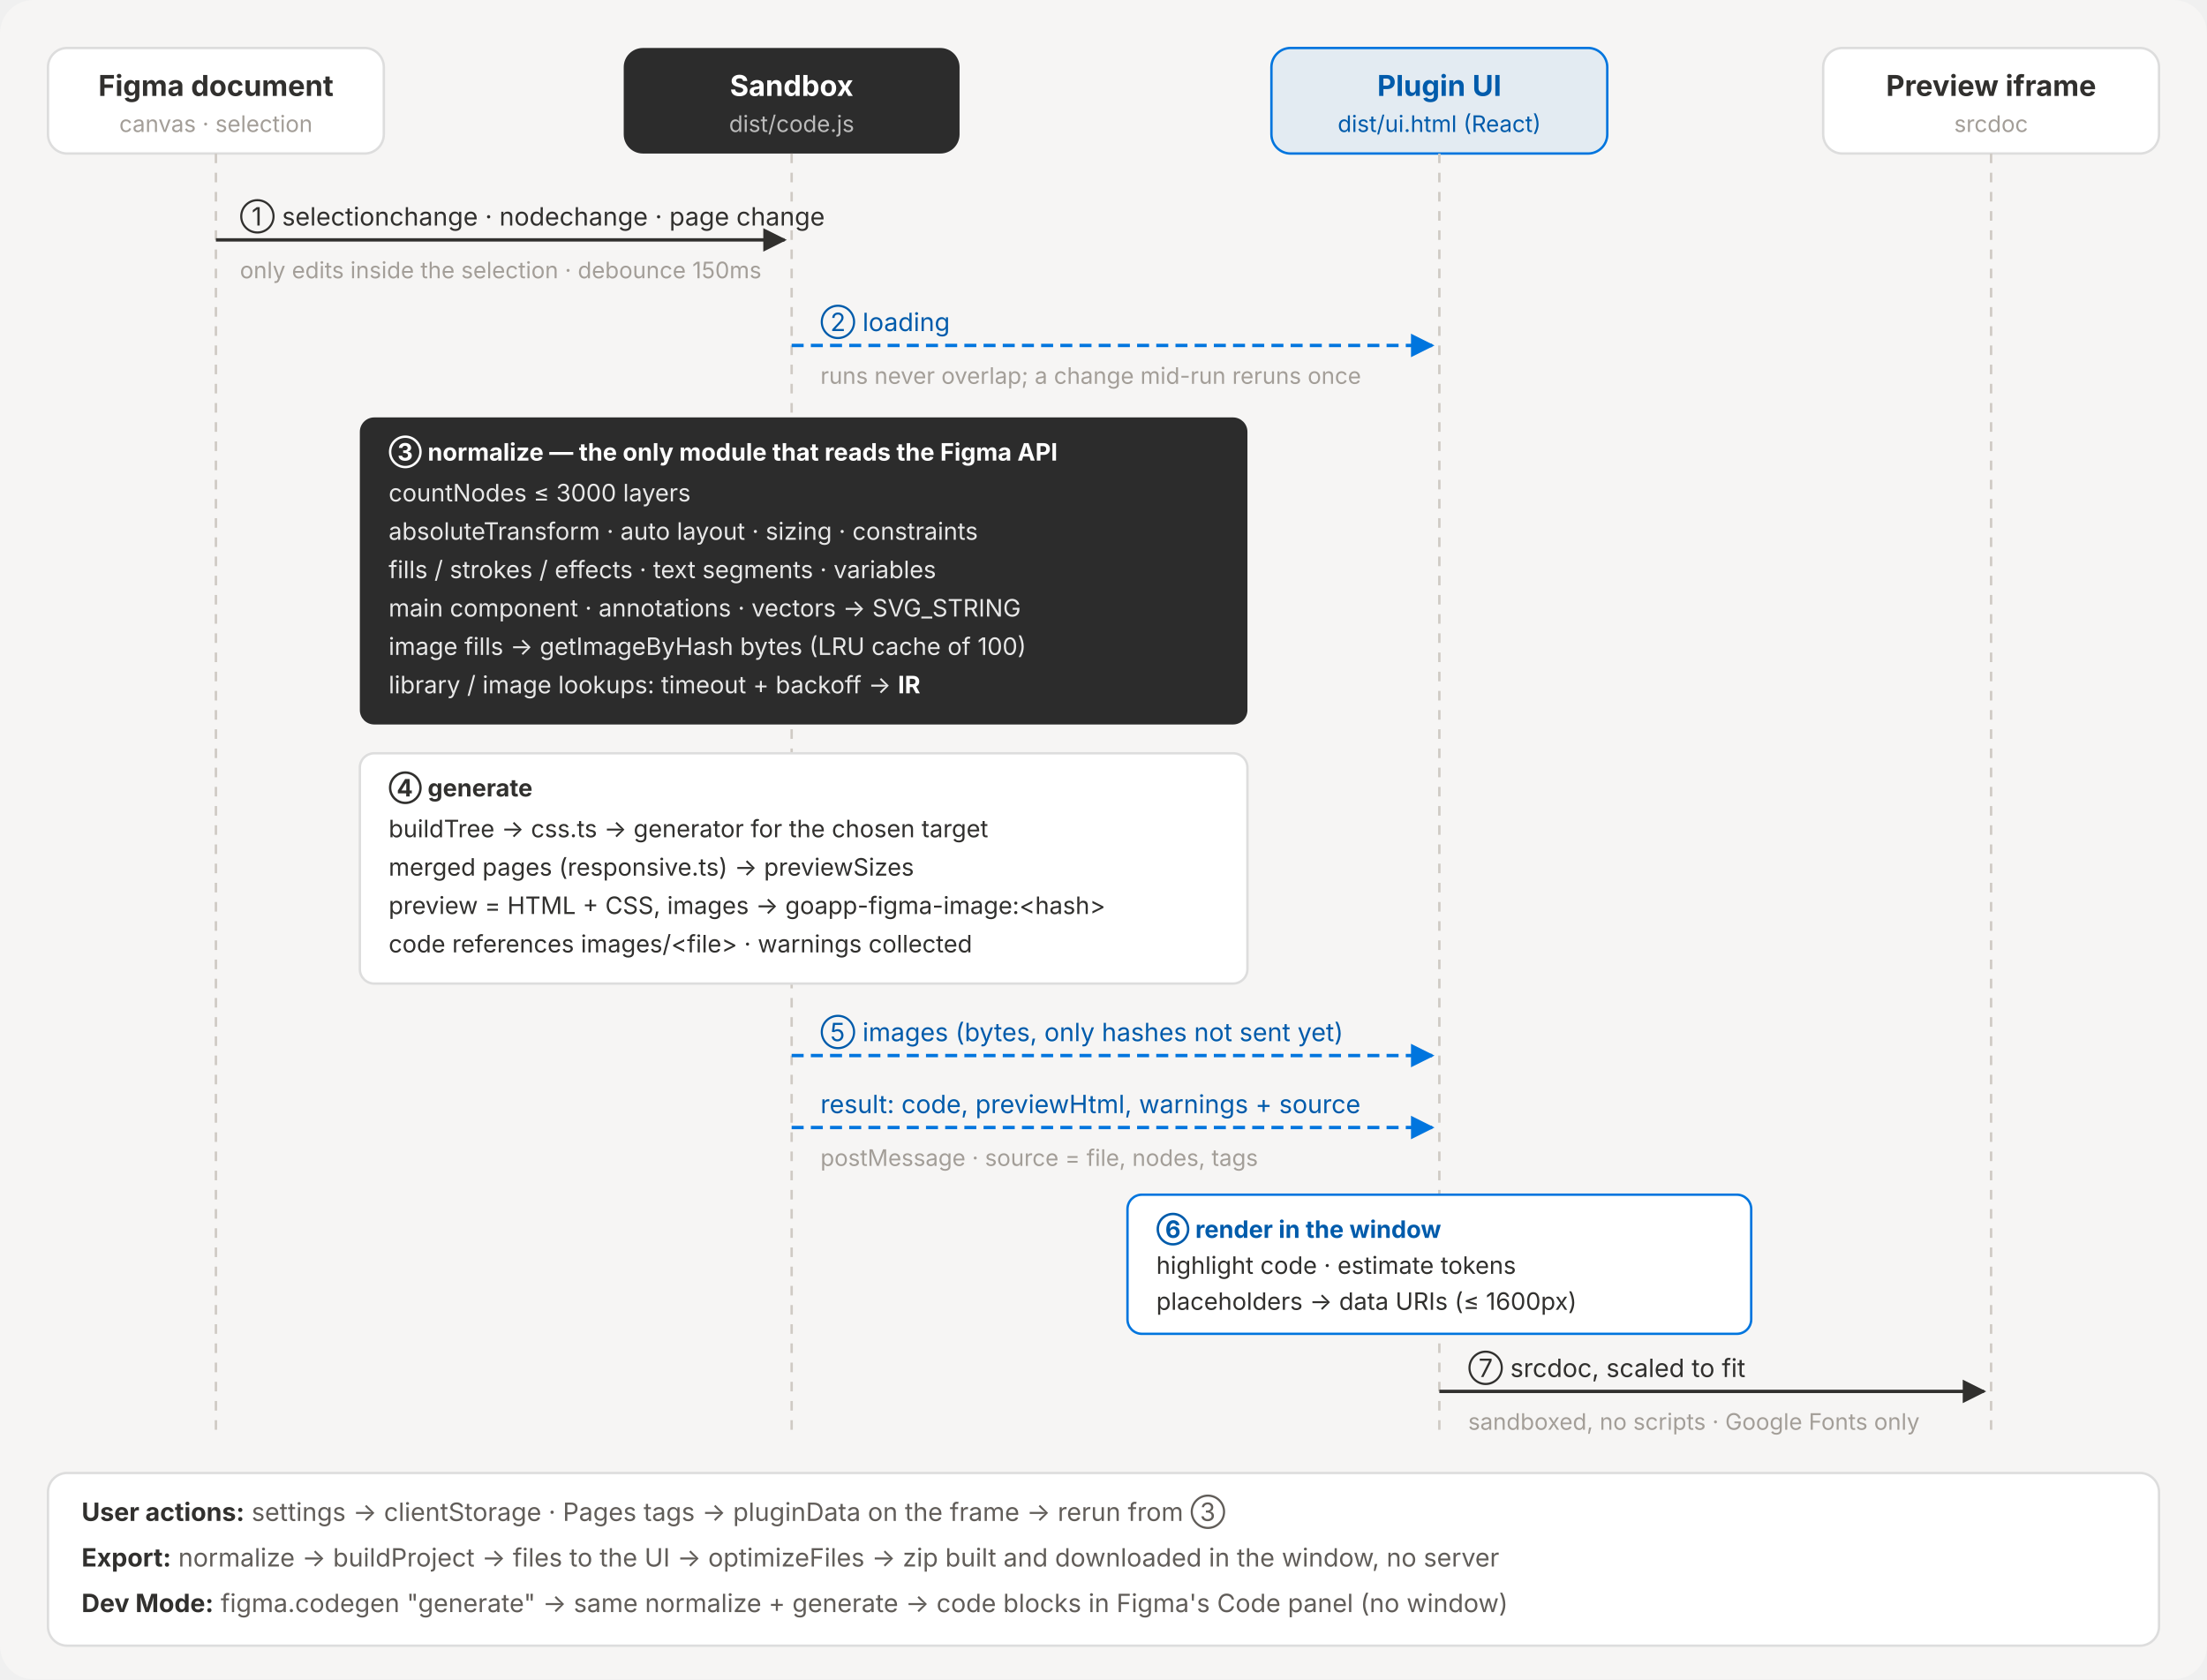
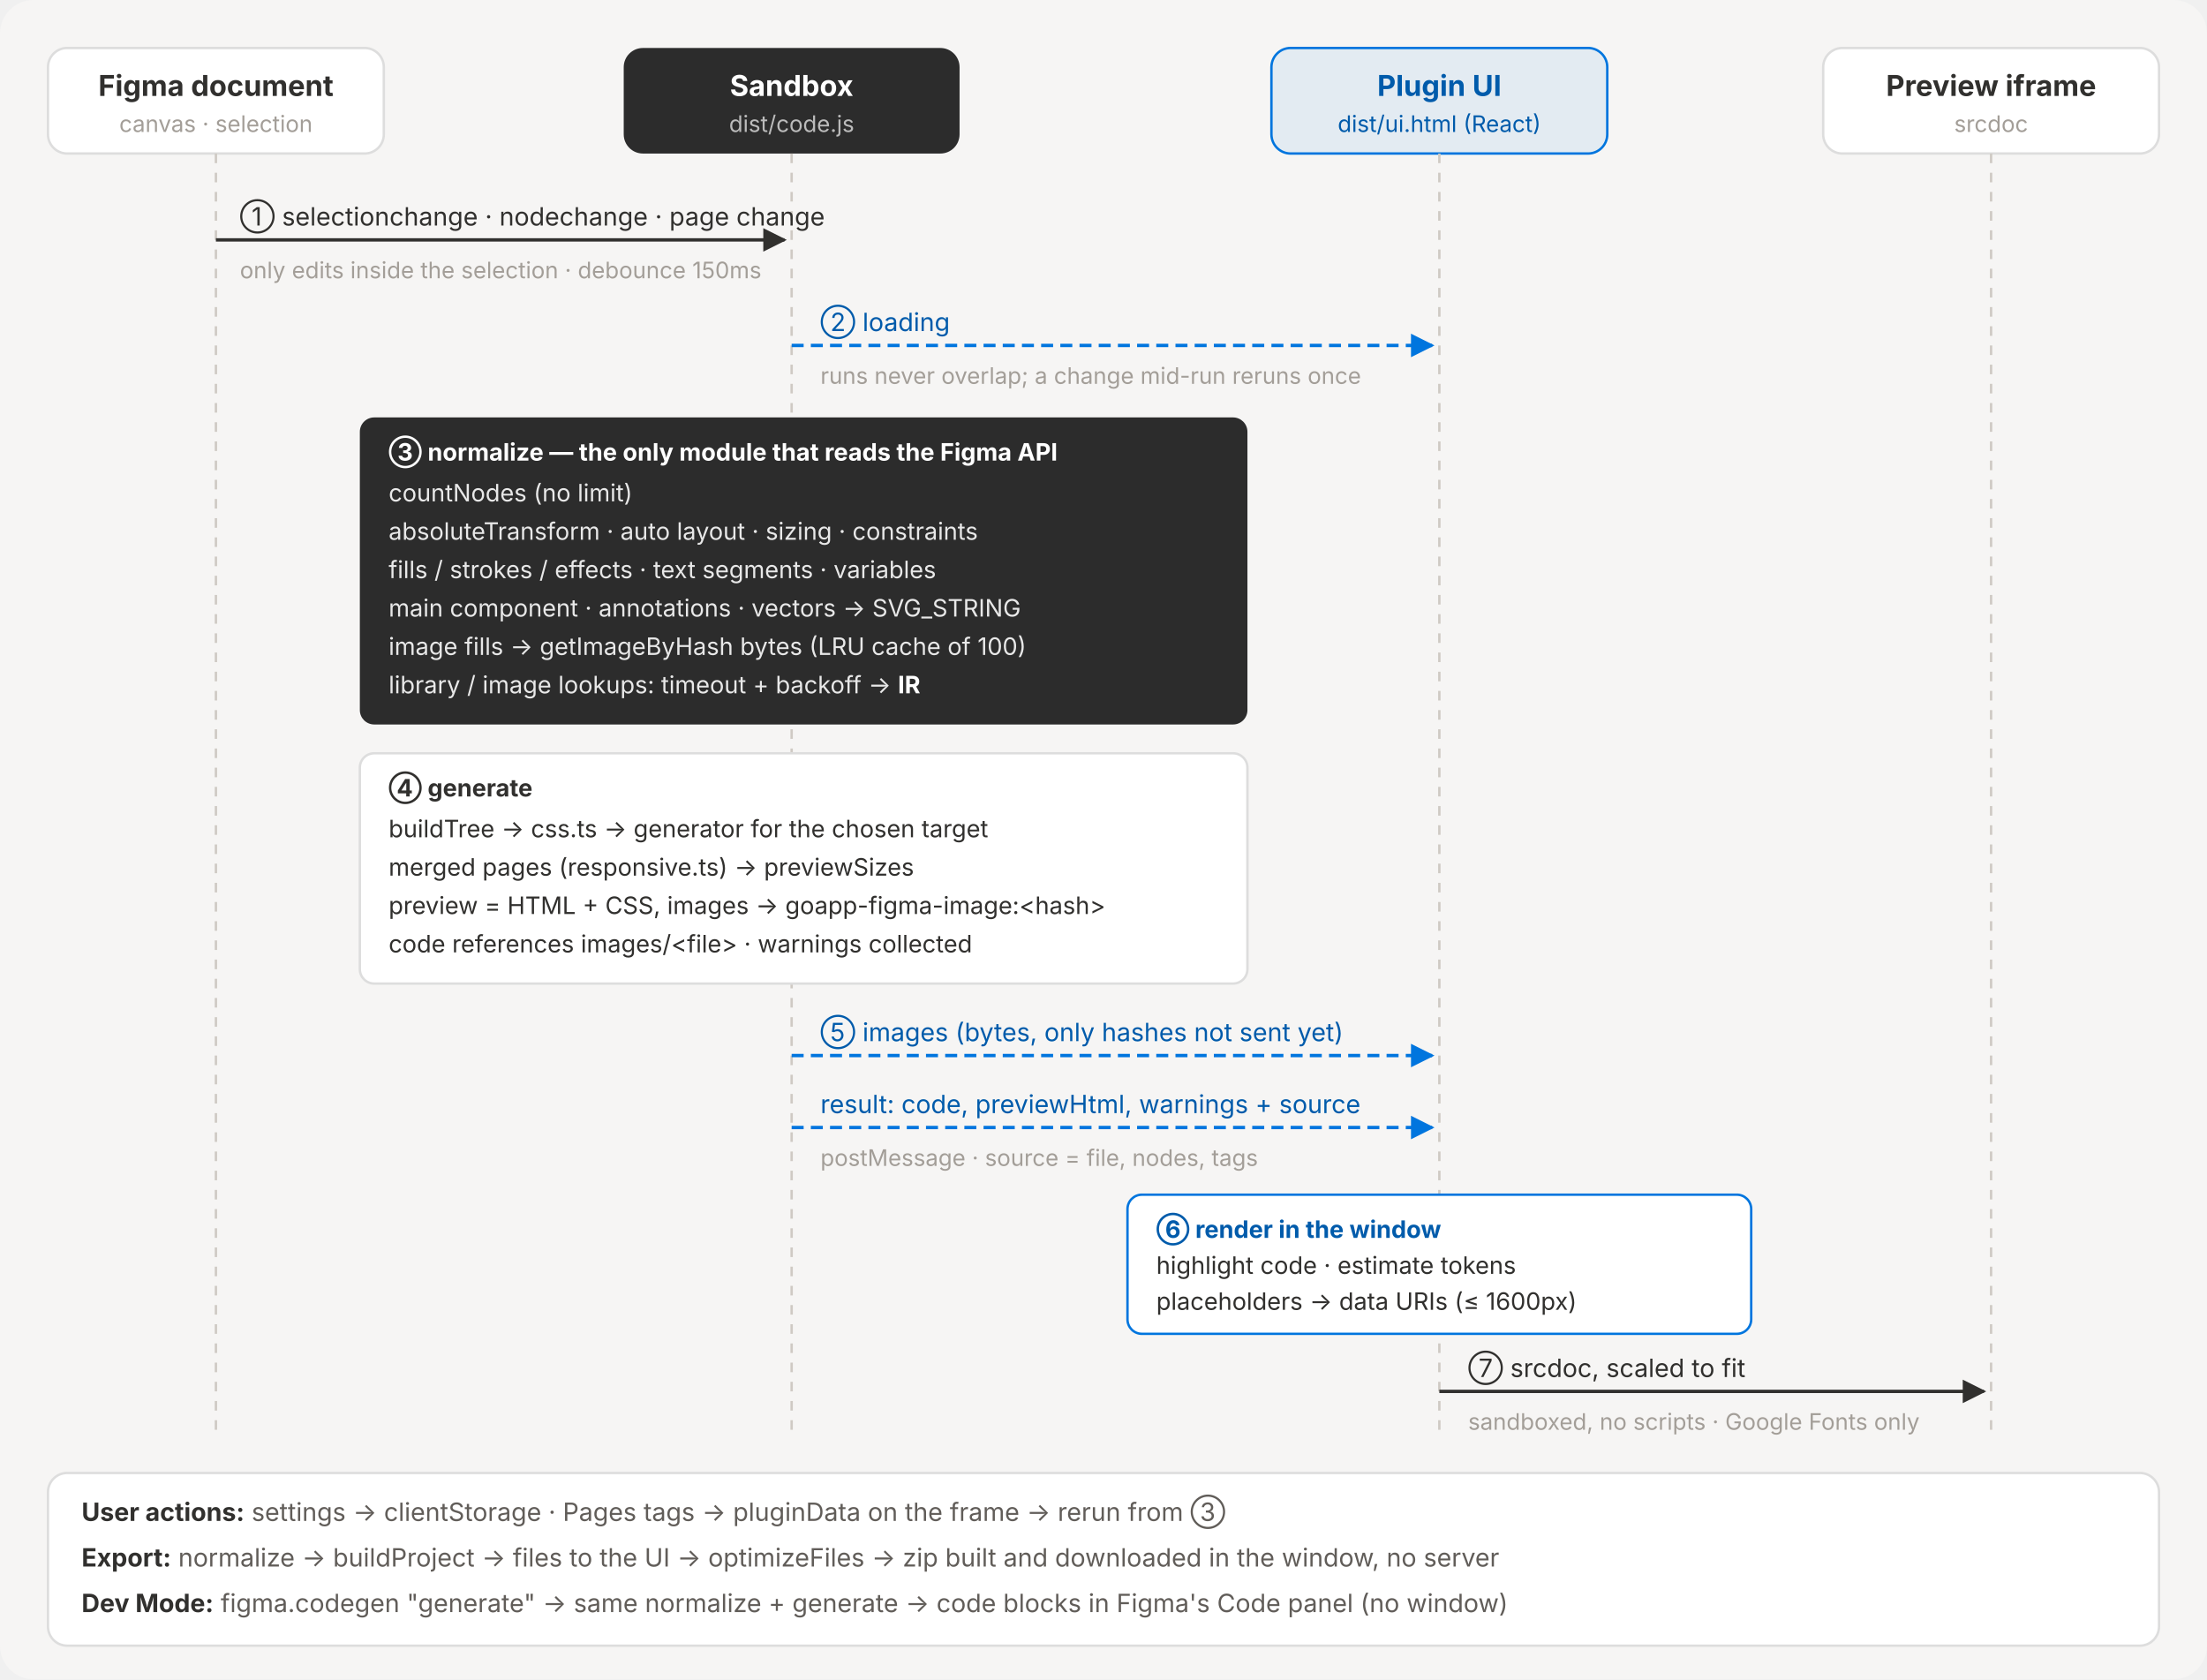
<svg xmlns="http://www.w3.org/2000/svg" width="920" height="700" viewBox="0 0 920 700" font-family="Inter, -apple-system, 'Segoe UI', Roboto, sans-serif">
  <defs>
    <marker id="a" viewBox="0 0 10 10" refX="9" refY="5" markerWidth="7" markerHeight="7" orient="auto">
      <path d="M0 0L10 5L0 10z" fill="#31302e" />
    </marker>
    <marker id="r" viewBox="0 0 10 10" refX="9" refY="5" markerWidth="7" markerHeight="7" orient="auto">
      <path d="M0 0L10 5L0 10z" fill="#0075de" />
    </marker>
  </defs>
  <rect width="920" height="700" rx="14" fill="#f6f5f4" />
  <g font-size="12" font-weight="700" text-anchor="middle">
    <rect x="20" y="20" width="140" height="44" rx="8" fill="#fff" stroke="#dddddd" />
    <text x="90" y="40" fill="#31302e">Figma document</text>
    <text x="90" y="55" font-size="9.5" font-weight="400" fill="#a39e98">canvas · selection</text>
    <rect x="260" y="20" width="140" height="44" rx="8" fill="#2c2c2c" />
    <text x="330" y="40" fill="#fff">Sandbox</text>
    <text x="330" y="55" font-size="9.5" font-weight="400" fill="#bbb">dist/code.js</text>
    <rect x="530" y="20" width="140" height="44" rx="8" fill="rgba(0,117,222,0.08)" stroke="#0075de" />
    <text x="600" y="40" fill="#005bab">Plugin UI</text>
    <text x="600" y="55" font-size="9.5" font-weight="400" fill="#005bab">dist/ui.html (React)</text>
    <rect x="760" y="20" width="140" height="44" rx="8" fill="#fff" stroke="#dddddd" />
    <text x="830" y="40" fill="#31302e">Preview iframe</text>
    <text x="830" y="55" font-size="9.5" font-weight="400" fill="#a39e98">srcdoc</text>
  </g>
  <g stroke="#cfcac4" stroke-dasharray="4 4">
    <line x1="90" y1="64" x2="90" y2="600" />
    <line x1="330" y1="64" x2="330" y2="600" />
    <line x1="600" y1="64" x2="600" y2="600" />
    <line x1="830" y1="64" x2="830" y2="600" />
  </g>
  <g font-size="10.5" fill="#31302e">
    <line x1="90" y1="100" x2="327" y2="100" stroke="#31302e" stroke-width="1.4" marker-end="url(#a)" />
    <text x="100" y="94">① selectionchange · nodechange · page change</text>
    <text x="100" y="116" font-size="9.5" fill="#a39e98">only edits inside the selection · debounce 150ms</text>
    <line x1="330" y1="144" x2="597" y2="144" stroke="#0075de" stroke-width="1.4" stroke-dasharray="5 3" marker-end="url(#r)" />
    <text x="342" y="138" fill="#005bab">② loading</text>
    <text x="342" y="160" font-size="9.5" fill="#a39e98">runs never overlap; a change mid-run reruns once</text>
    <rect x="150" y="174" width="370" height="128" rx="6" fill="#2c2c2c" />
    <g font-size="10" fill="#e8e8e8">
      <text x="162" y="192" font-weight="700" fill="#fff">③ normalize — the only module that reads the Figma API</text>
-       <text x="162" y="209">countNodes ≤ 3000 layers</text>
+       <text x="162" y="209">countNodes (no limit)</text>
      <text x="162" y="225">absoluteTransform · auto layout · sizing · constraints</text>
      <text x="162" y="241">fills / strokes / effects · text segments · variables</text>
      <text x="162" y="257">main component · annotations · vectors → SVG_STRING</text>
      <text x="162" y="273">image fills → getImageByHash bytes (LRU cache of 100)</text>
      <text x="162" y="289">library / image lookups: timeout + backoff → <tspan font-weight="700" fill="#fff">IR</tspan>
      </text>
    </g>
    <rect x="150" y="314" width="370" height="96" rx="6" fill="#fff" stroke="#dddddd" />
    <g font-size="10">
      <text x="162" y="332" font-weight="700">④ generate</text>
      <text x="162" y="349">buildTree → css.ts → generator for the chosen target</text>
      <text x="162" y="365">merged pages (responsive.ts) → previewSizes</text>
      <text x="162" y="381">preview = HTML + CSS, images → goapp-figma-image:&lt;hash&gt;</text>
      <text x="162" y="397">code references images/&lt;file&gt; · warnings collected</text>
    </g>
    <line x1="330" y1="440" x2="597" y2="440" stroke="#0075de" stroke-width="1.4" stroke-dasharray="5 3" marker-end="url(#r)" />
    <text x="342" y="434" fill="#005bab">⑤ images (bytes, only hashes not sent yet)</text>
    <line x1="330" y1="470" x2="597" y2="470" stroke="#0075de" stroke-width="1.4" stroke-dasharray="5 3" marker-end="url(#r)" />
    <text x="342" y="464" fill="#005bab">result: code, previewHtml, warnings + source</text>
    <text x="342" y="486" font-size="9.5" fill="#a39e98">postMessage · source = file, nodes, tags</text>
    <rect x="470" y="498" width="260" height="58" rx="6" fill="#fff" stroke="#0075de" />
    <text x="482" y="516" font-size="10" font-weight="700" fill="#005bab">⑥ render in the window</text>
    <text x="482" y="531" font-size="10">highlight code · estimate tokens</text>
    <text x="482" y="546" font-size="10">placeholders → data URIs (≤ 1600px)</text>
    <line x1="600" y1="580" x2="827" y2="580" stroke="#31302e" stroke-width="1.4" marker-end="url(#a)" />
    <text x="612" y="574">⑦ srcdoc, scaled to fit</text>
    <text x="612" y="596" font-size="9.5" fill="#a39e98">sandboxed, no scripts · Google Fonts only</text>
  </g>
  <rect x="20" y="614" width="880" height="72" rx="8" fill="#fff" stroke="#dddddd" />
  <g font-size="10.5" fill="#615d59">
    <text x="34" y="634">
      <tspan font-weight="700" fill="#31302e">User actions:</tspan> settings → clientStorage · Pages tags → pluginData on the frame → rerun from ③</text>
    <text x="34" y="653">
      <tspan font-weight="700" fill="#31302e">Export:</tspan> normalize → buildProject → files to the UI → optimizeFiles → zip built and downloaded in the window, no server</text>
    <text x="34" y="672">
      <tspan font-weight="700" fill="#31302e">Dev Mode:</tspan> figma.codegen "generate" → same normalize + generate → code blocks in Figma's Code panel (no window)</text>
  </g>
</svg>
